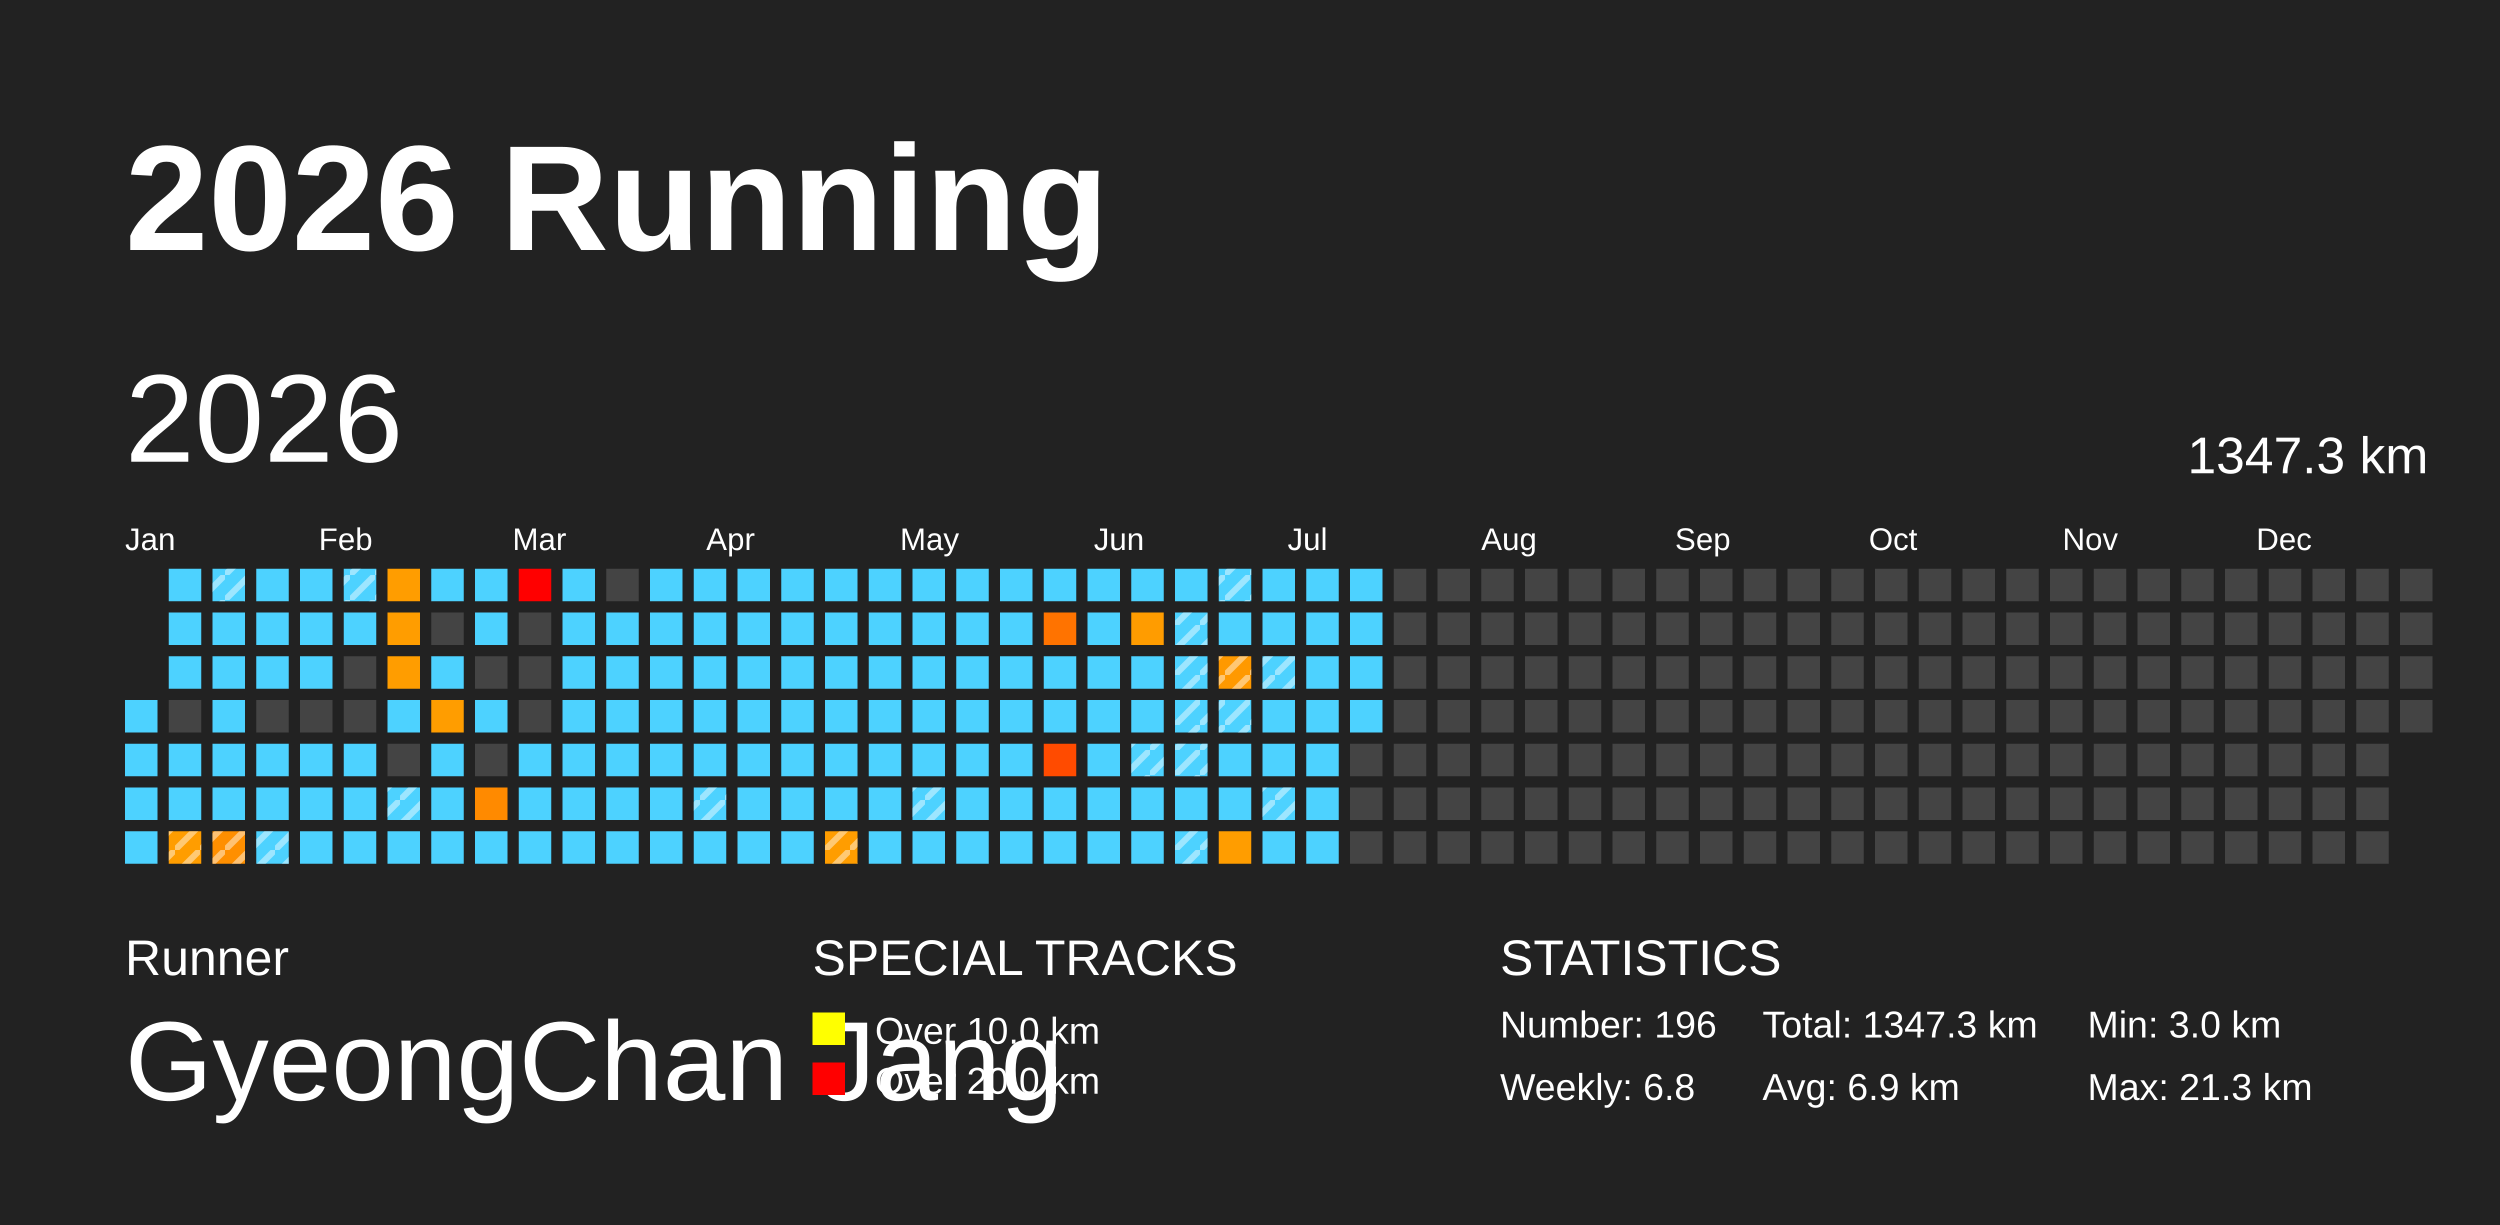
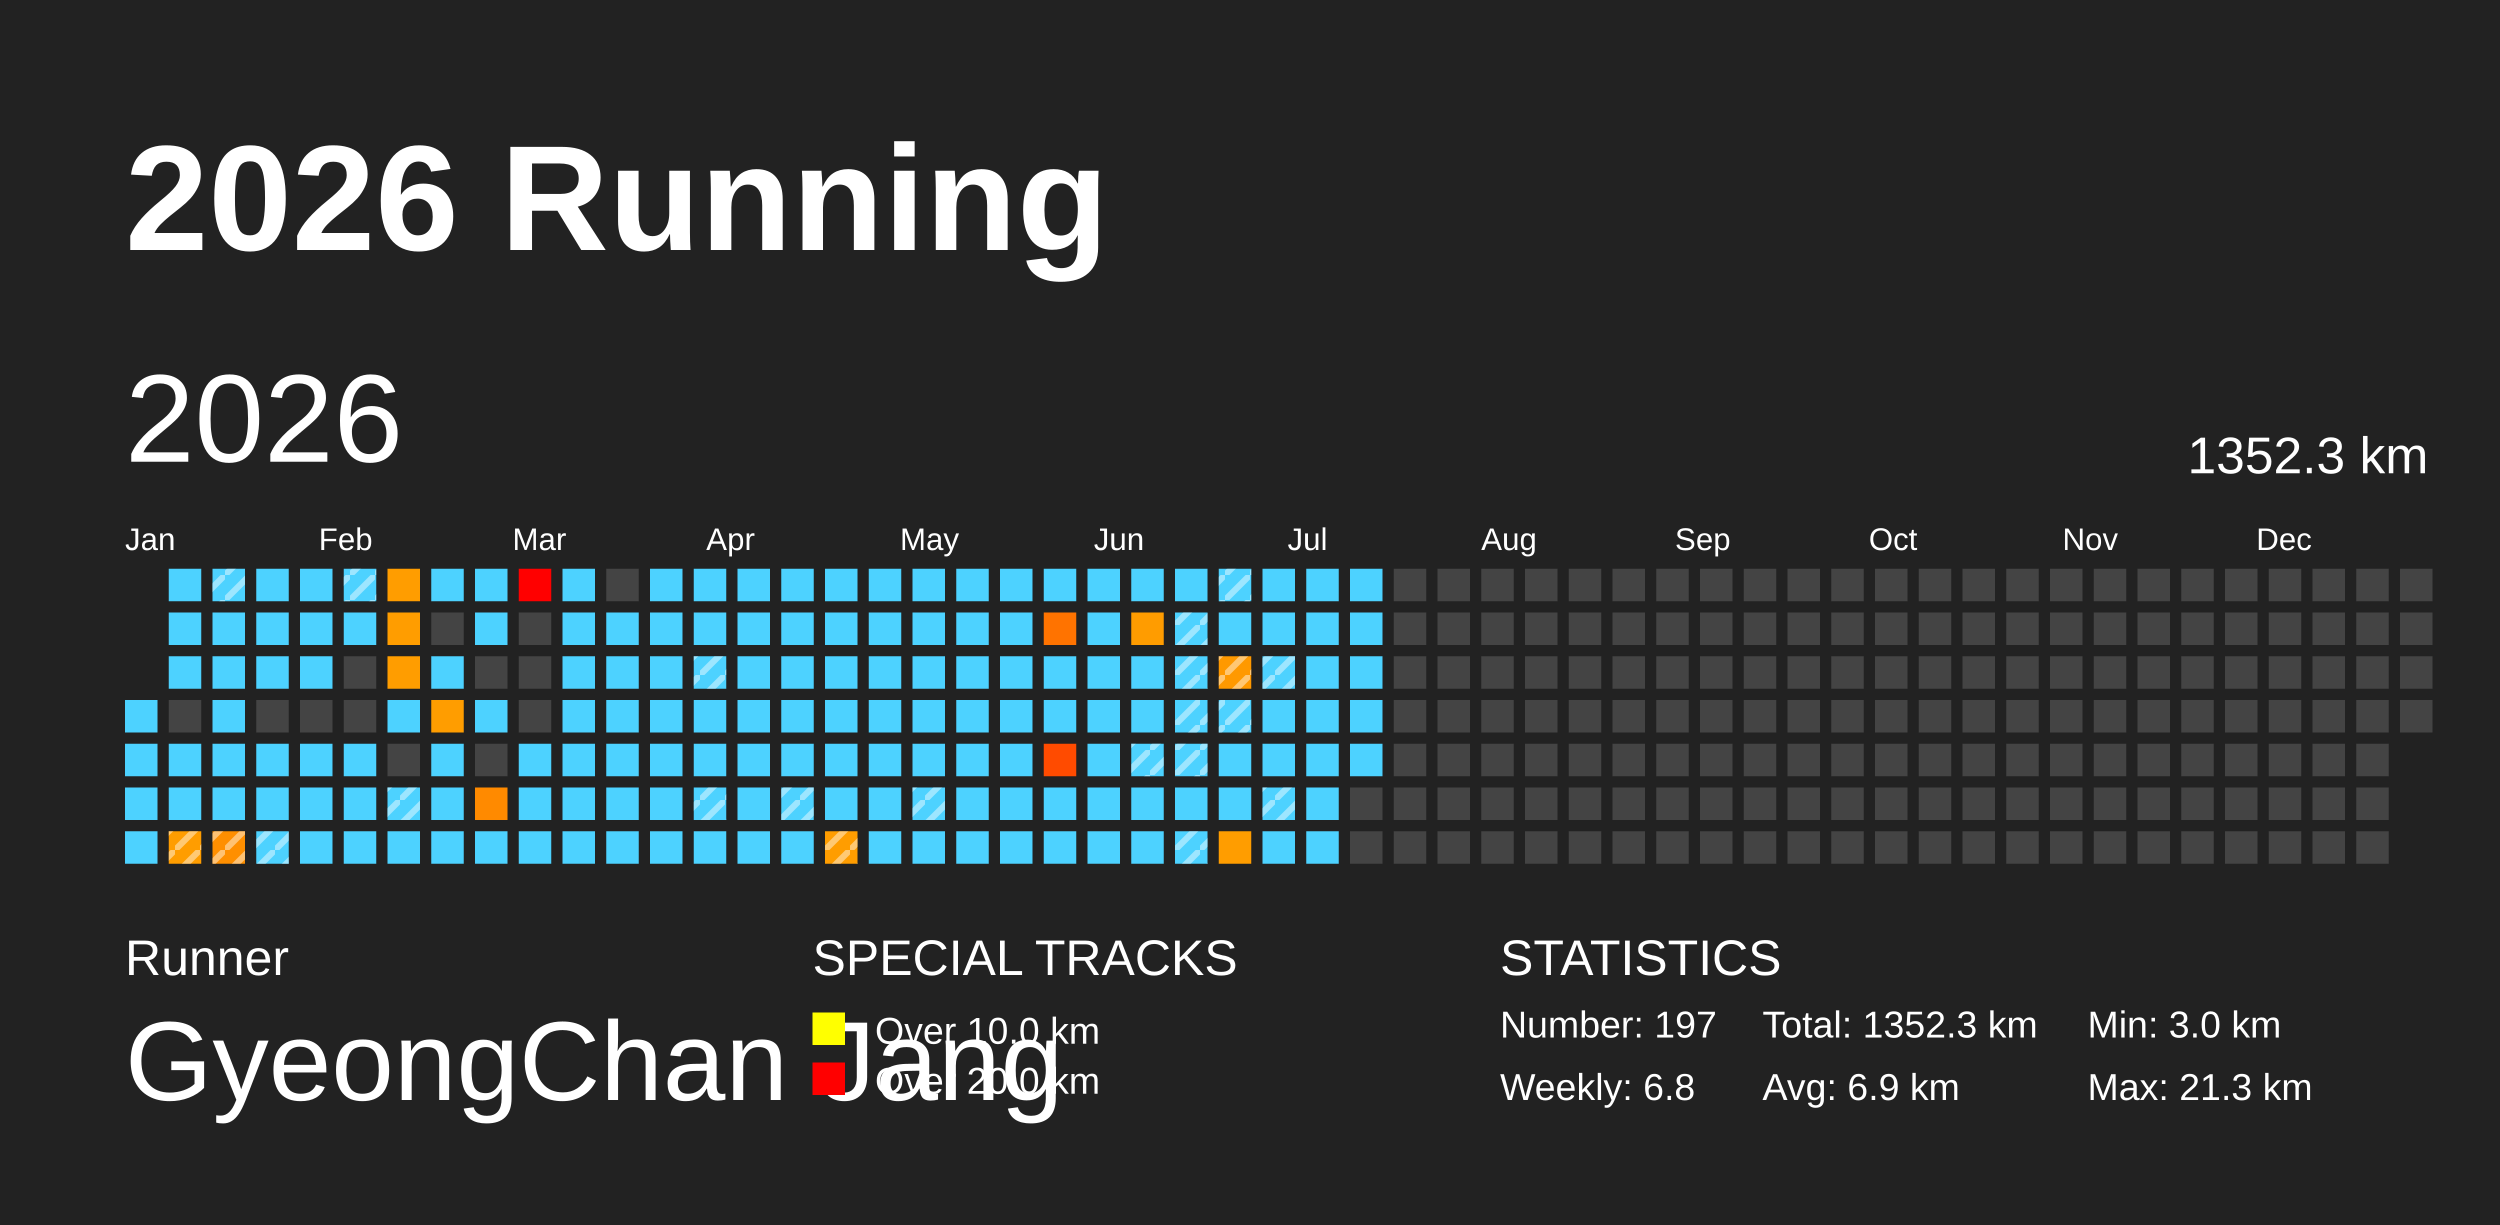
<svg xmlns="http://www.w3.org/2000/svg" baseProfile="full" height="98mm" version="1.1" viewBox="0,0,200,98" width="200mm">
  <defs>
    <pattern height="2" id="indoor-stripe" patternUnits="userSpaceOnUse" width="2">
      <line stroke="white" stroke-opacity="0.45" stroke-width="0.5" x1="0" x2="2" y1="2" y2="0" />
    </pattern>
  </defs>
  <rect fill="#222222" height="98" width="200" x="0" y="0" />
  <text fill="#FFFFFF" style="font-size:12px; font-family:Arial; font-weight:bold;" x="10" y="20">2026 Running</text>
  <text fill="#FFFFFF" style="font-size:4px; font-family:Arial" x="10" y="78">Runner</text>
  <text fill="#FFFFFF" style="font-size:9px; font-family:Arial" x="10" y="88">GyeongChan Jang</text>
  <text fill="#FFFFFF" style="font-size:4px; font-family:Arial" x="65" y="78">SPECIAL TRACKS</text>
  <rect fill="yellow" height="2.6" width="2.6" x="65" y="81" />
  <text fill="#FFFFFF" style="font-size:3px; font-family:Arial" x="70" y="83.5">Over 10.0 km</text>
  <rect fill="red" height="2.6" width="2.6" x="65" y="85" />
  <text fill="#FFFFFF" style="font-size:3px; font-family:Arial" x="70" y="87.5">Over 20.0 km</text>
  <text fill="#FFFFFF" style="font-size:4px; font-family:Arial" x="120" y="78">STATISTICS</text>
-   <text fill="#FFFFFF" style="font-size:3px; font-family:Arial" x="120" y="83">Number: 196</text>
+   <text fill="#FFFFFF" style="font-size:3px; font-family:Arial" x="120" y="83">Number: 197</text>
  <text fill="#FFFFFF" style="font-size:3px; font-family:Arial" x="120" y="88">Weekly: 6.8</text>
-   <text fill="#FFFFFF" style="font-size:3px; font-family:Arial" x="141" y="83">Total: 1347.3 km</text>
+   <text fill="#FFFFFF" style="font-size:3px; font-family:Arial" x="141" y="83">Total: 1352.3 km</text>
  <text fill="#FFFFFF" style="font-size:3px; font-family:Arial" x="141" y="88">Avg: 6.9 km</text>
  <text fill="#FFFFFF" style="font-size:3px; font-family:Arial" x="167" y="83">Min: 3.0 km</text>
  <text fill="#FFFFFF" style="font-size:3px; font-family:Arial" x="167" y="88">Max: 21.3 km</text>
  <text dominant-baseline="hanging" fill="#FFFFFF" style="font-size:10.0px; font-family:Arial;" x="10" y="30">2026</text>
-   <text dominant-baseline="hanging" fill="#FFFFFF" style="font-size:4.125px; font-family:Arial;" x="175" y="35">1347.3 km</text>
+   <text dominant-baseline="hanging" fill="#FFFFFF" style="font-size:4.125px; font-family:Arial;" x="175" y="35">1352.3 km</text>
  <text fill="#FFFFFF" style="font-size:2.5px; font-family:Arial" x="10.0" y="44">Jan</text>
  <text fill="#FFFFFF" style="font-size:2.5px; font-family:Arial" x="25.5" y="44">Feb</text>
  <text fill="#FFFFFF" style="font-size:2.5px; font-family:Arial" x="41.0" y="44">Mar</text>
  <text fill="#FFFFFF" style="font-size:2.5px; font-family:Arial" x="56.5" y="44">Apr</text>
  <text fill="#FFFFFF" style="font-size:2.5px; font-family:Arial" x="72.0" y="44">May</text>
  <text fill="#FFFFFF" style="font-size:2.5px; font-family:Arial" x="87.5" y="44">Jun</text>
  <text fill="#FFFFFF" style="font-size:2.5px; font-family:Arial" x="103.0" y="44">Jul</text>
  <text fill="#FFFFFF" style="font-size:2.5px; font-family:Arial" x="118.5" y="44">Aug</text>
  <text fill="#FFFFFF" style="font-size:2.5px; font-family:Arial" x="134.0" y="44">Sep</text>
  <text fill="#FFFFFF" style="font-size:2.5px; font-family:Arial" x="149.5" y="44">Oct</text>
  <text fill="#FFFFFF" style="font-size:2.5px; font-family:Arial" x="165.0" y="44">Nov</text>
  <text fill="#FFFFFF" style="font-size:2.5px; font-family:Arial" x="180.5" y="44">Dec</text>
  <rect fill="#4dd2ff" height="2.6" width="2.6" x="10.0" y="56.0" />
  <rect fill="#4dd2ff" height="2.6" width="2.6" x="10.0" y="59.5" />
  <rect fill="#4dd2ff" height="2.6" width="2.6" x="10.0" y="63.0" />
  <rect fill="#4dd2ff" height="2.6" width="2.6" x="10.0" y="66.5" />
  <rect fill="#4dd2ff" height="2.6" width="2.6" x="13.5" y="45.5" />
  <rect fill="#4dd2ff" height="2.6" width="2.6" x="13.5" y="49.0" />
  <rect fill="#4dd2ff" height="2.6" width="2.6" x="13.5" y="52.5" />
  <rect fill="#444444" height="2.6" width="2.6" x="13.5" y="56.0" />
  <rect fill="#4dd2ff" height="2.6" width="2.6" x="13.5" y="59.5" />
  <rect fill="#4dd2ff" height="2.6" width="2.6" x="13.5" y="63.0" />
  <rect fill="#ff9d00" height="2.6" width="2.6" x="13.5" y="66.5" />
  <rect fill="url(#indoor-stripe)" height="2.6" style="pointer-events: none;" width="2.6" x="13.5" y="66.5" />
  <rect fill="#4dd2ff" height="2.6" width="2.6" x="17.0" y="45.5" />
  <rect fill="url(#indoor-stripe)" height="2.6" style="pointer-events: none;" width="2.6" x="17.0" y="45.5" />
  <rect fill="#4dd2ff" height="2.6" width="2.6" x="17.0" y="49.0" />
  <rect fill="#4dd2ff" height="2.6" width="2.6" x="17.0" y="52.5" />
  <rect fill="#4dd2ff" height="2.6" width="2.6" x="17.0" y="56.0" />
  <rect fill="#4dd2ff" height="2.6" width="2.6" x="17.0" y="59.5" />
  <rect fill="#4dd2ff" height="2.6" width="2.6" x="17.0" y="63.0" />
  <rect fill="#ff8f00" height="2.6" width="2.6" x="17.0" y="66.5" />
  <rect fill="url(#indoor-stripe)" height="2.6" style="pointer-events: none;" width="2.6" x="17.0" y="66.5" />
  <rect fill="#4dd2ff" height="2.6" width="2.6" x="20.5" y="45.5" />
  <rect fill="#4dd2ff" height="2.6" width="2.6" x="20.5" y="49.0" />
  <rect fill="#4dd2ff" height="2.6" width="2.6" x="20.5" y="52.5" />
  <rect fill="#444444" height="2.6" width="2.6" x="20.5" y="56.0" />
  <rect fill="#4dd2ff" height="2.6" width="2.6" x="20.5" y="59.5" />
  <rect fill="#4dd2ff" height="2.6" width="2.6" x="20.5" y="63.0" />
  <rect fill="#4dd2ff" height="2.6" width="2.6" x="20.5" y="66.5" />
  <rect fill="url(#indoor-stripe)" height="2.6" style="pointer-events: none;" width="2.6" x="20.5" y="66.5" />
  <rect fill="#4dd2ff" height="2.6" width="2.6" x="24.0" y="45.5" />
  <rect fill="#4dd2ff" height="2.6" width="2.6" x="24.0" y="49.0" />
  <rect fill="#4dd2ff" height="2.6" width="2.6" x="24.0" y="52.5" />
  <rect fill="#444444" height="2.6" width="2.6" x="24.0" y="56.0" />
  <rect fill="#4dd2ff" height="2.6" width="2.6" x="24.0" y="59.5" />
  <rect fill="#4dd2ff" height="2.6" width="2.6" x="24.0" y="63.0" />
  <rect fill="#4dd2ff" height="2.6" width="2.6" x="24.0" y="66.5" />
  <rect fill="#4dd2ff" height="2.6" width="2.6" x="27.5" y="45.5" />
  <rect fill="url(#indoor-stripe)" height="2.6" style="pointer-events: none;" width="2.6" x="27.5" y="45.5" />
  <rect fill="#4dd2ff" height="2.6" width="2.6" x="27.5" y="49.0" />
  <rect fill="#444444" height="2.6" width="2.6" x="27.5" y="52.5" />
  <rect fill="#444444" height="2.6" width="2.6" x="27.5" y="56.0" />
  <rect fill="#4dd2ff" height="2.6" width="2.6" x="27.5" y="59.5" />
  <rect fill="#4dd2ff" height="2.6" width="2.6" x="27.5" y="63.0" />
  <rect fill="#4dd2ff" height="2.6" width="2.6" x="27.5" y="66.5" />
  <rect fill="#ff9d00" height="2.6" width="2.6" x="31.0" y="45.5" />
  <rect fill="#ff9d00" height="2.6" width="2.6" x="31.0" y="49.0" />
  <rect fill="#ff9d00" height="2.6" width="2.6" x="31.0" y="52.5" />
  <rect fill="#4dd2ff" height="2.6" width="2.6" x="31.0" y="56.0" />
  <rect fill="#444444" height="2.6" width="2.6" x="31.0" y="59.5" />
  <rect fill="#4dd2ff" height="2.6" width="2.6" x="31.0" y="63.0" />
  <rect fill="url(#indoor-stripe)" height="2.6" style="pointer-events: none;" width="2.6" x="31.0" y="63.0" />
  <rect fill="#4dd2ff" height="2.6" width="2.6" x="31.0" y="66.5" />
  <rect fill="#4dd2ff" height="2.6" width="2.6" x="34.5" y="45.5" />
  <rect fill="#444444" height="2.6" width="2.6" x="34.5" y="49.0" />
  <rect fill="#4dd2ff" height="2.6" width="2.6" x="34.5" y="52.5" />
  <rect fill="#ff9d00" height="2.6" width="2.6" x="34.5" y="56.0" />
  <rect fill="#4dd2ff" height="2.6" width="2.6" x="34.5" y="59.5" />
  <rect fill="#4dd2ff" height="2.6" width="2.6" x="34.5" y="63.0" />
  <rect fill="#4dd2ff" height="2.6" width="2.6" x="34.5" y="66.5" />
  <rect fill="#4dd2ff" height="2.6" width="2.6" x="38.0" y="45.5" />
  <rect fill="#4dd2ff" height="2.6" width="2.6" x="38.0" y="49.0" />
  <rect fill="#444444" height="2.6" width="2.6" x="38.0" y="52.5" />
  <rect fill="#4dd2ff" height="2.6" width="2.6" x="38.0" y="56.0" />
  <rect fill="#444444" height="2.6" width="2.6" x="38.0" y="59.5" />
  <rect fill="#ff8a00" height="2.6" width="2.6" x="38.0" y="63.0" />
  <rect fill="#4dd2ff" height="2.6" width="2.6" x="38.0" y="66.5" />
  <rect fill="red" height="2.6" width="2.6" x="41.5" y="45.5" />
  <rect fill="#444444" height="2.6" width="2.6" x="41.5" y="49.0" />
  <rect fill="#444444" height="2.6" width="2.6" x="41.5" y="52.5" />
  <rect fill="#444444" height="2.6" width="2.6" x="41.5" y="56.0" />
  <rect fill="#4dd2ff" height="2.6" width="2.6" x="41.5" y="59.5" />
  <rect fill="#4dd2ff" height="2.6" width="2.6" x="41.5" y="63.0" />
  <rect fill="#4dd2ff" height="2.6" width="2.6" x="41.5" y="66.5" />
  <rect fill="#4dd2ff" height="2.6" width="2.6" x="45.0" y="45.5" />
  <rect fill="#4dd2ff" height="2.6" width="2.6" x="45.0" y="49.0" />
  <rect fill="#4dd2ff" height="2.6" width="2.6" x="45.0" y="52.5" />
  <rect fill="#4dd2ff" height="2.6" width="2.6" x="45.0" y="56.0" />
  <rect fill="#4dd2ff" height="2.6" width="2.6" x="45.0" y="59.5" />
  <rect fill="#4dd2ff" height="2.6" width="2.6" x="45.0" y="63.0" />
  <rect fill="#4dd2ff" height="2.6" width="2.6" x="45.0" y="66.5" />
  <rect fill="#444444" height="2.6" width="2.6" x="48.5" y="45.5" />
  <rect fill="#4dd2ff" height="2.6" width="2.6" x="48.5" y="49.0" />
  <rect fill="#4dd2ff" height="2.6" width="2.6" x="48.5" y="52.5" />
  <rect fill="#4dd2ff" height="2.6" width="2.6" x="48.5" y="56.0" />
  <rect fill="#4dd2ff" height="2.6" width="2.6" x="48.5" y="59.5" />
  <rect fill="#4dd2ff" height="2.6" width="2.6" x="48.5" y="63.0" />
  <rect fill="#4dd2ff" height="2.6" width="2.6" x="48.5" y="66.5" />
  <rect fill="#4dd2ff" height="2.6" width="2.6" x="52.0" y="45.5" />
  <rect fill="#4dd2ff" height="2.6" width="2.6" x="52.0" y="49.0" />
  <rect fill="#4dd2ff" height="2.6" width="2.6" x="52.0" y="52.5" />
  <rect fill="#4dd2ff" height="2.6" width="2.6" x="52.0" y="56.0" />
  <rect fill="#4dd2ff" height="2.6" width="2.6" x="52.0" y="59.5" />
  <rect fill="#4dd2ff" height="2.6" width="2.6" x="52.0" y="63.0" />
  <rect fill="#4dd2ff" height="2.6" width="2.6" x="52.0" y="66.5" />
  <rect fill="#4dd2ff" height="2.6" width="2.6" x="55.5" y="45.5" />
  <rect fill="#4dd2ff" height="2.6" width="2.6" x="55.5" y="49.0" />
  <rect fill="#4dd2ff" height="2.6" width="2.6" x="55.5" y="52.5" />
+   <rect fill="url(#indoor-stripe)" height="2.6" style="pointer-events: none;" width="2.6" x="55.5" y="52.5" />
  <rect fill="#4dd2ff" height="2.6" width="2.6" x="55.5" y="56.0" />
  <rect fill="#4dd2ff" height="2.6" width="2.6" x="55.5" y="59.5" />
  <rect fill="#4dd2ff" height="2.6" width="2.6" x="55.5" y="63.0" />
  <rect fill="url(#indoor-stripe)" height="2.6" style="pointer-events: none;" width="2.6" x="55.5" y="63.0" />
  <rect fill="#4dd2ff" height="2.6" width="2.6" x="55.5" y="66.5" />
  <rect fill="#4dd2ff" height="2.6" width="2.6" x="59.0" y="45.5" />
  <rect fill="#4dd2ff" height="2.6" width="2.6" x="59.0" y="49.0" />
  <rect fill="#4dd2ff" height="2.6" width="2.6" x="59.0" y="52.5" />
  <rect fill="#4dd2ff" height="2.6" width="2.6" x="59.0" y="56.0" />
  <rect fill="#4dd2ff" height="2.6" width="2.6" x="59.0" y="59.5" />
  <rect fill="#4dd2ff" height="2.6" width="2.6" x="59.0" y="63.0" />
  <rect fill="#4dd2ff" height="2.6" width="2.6" x="59.0" y="66.5" />
  <rect fill="#4dd2ff" height="2.6" width="2.6" x="62.5" y="45.5" />
  <rect fill="#4dd2ff" height="2.6" width="2.6" x="62.5" y="49.0" />
  <rect fill="#4dd2ff" height="2.6" width="2.6" x="62.5" y="52.5" />
  <rect fill="#4dd2ff" height="2.6" width="2.6" x="62.5" y="56.0" />
  <rect fill="#4dd2ff" height="2.6" width="2.6" x="62.5" y="59.5" />
  <rect fill="#4dd2ff" height="2.6" width="2.6" x="62.5" y="63.0" />
+   <rect fill="url(#indoor-stripe)" height="2.6" style="pointer-events: none;" width="2.6" x="62.5" y="63.0" />
  <rect fill="#4dd2ff" height="2.6" width="2.6" x="62.5" y="66.5" />
  <rect fill="#4dd2ff" height="2.6" width="2.6" x="66.0" y="45.5" />
  <rect fill="#4dd2ff" height="2.6" width="2.6" x="66.0" y="49.0" />
  <rect fill="#4dd2ff" height="2.6" width="2.6" x="66.0" y="52.5" />
  <rect fill="#4dd2ff" height="2.6" width="2.6" x="66.0" y="56.0" />
  <rect fill="#4dd2ff" height="2.6" width="2.6" x="66.0" y="59.5" />
  <rect fill="#4dd2ff" height="2.6" width="2.6" x="66.0" y="63.0" />
  <rect fill="#ff9d00" height="2.6" width="2.6" x="66.0" y="66.5" />
  <rect fill="url(#indoor-stripe)" height="2.6" style="pointer-events: none;" width="2.6" x="66.0" y="66.5" />
  <rect fill="#4dd2ff" height="2.6" width="2.6" x="69.5" y="45.5" />
  <rect fill="#4dd2ff" height="2.6" width="2.6" x="69.5" y="49.0" />
  <rect fill="#4dd2ff" height="2.6" width="2.6" x="69.5" y="52.5" />
  <rect fill="#4dd2ff" height="2.6" width="2.6" x="69.5" y="56.0" />
  <rect fill="#4dd2ff" height="2.6" width="2.6" x="69.5" y="59.5" />
  <rect fill="#4dd2ff" height="2.6" width="2.6" x="69.5" y="63.0" />
  <rect fill="#4dd2ff" height="2.6" width="2.6" x="69.5" y="66.5" />
  <rect fill="#4dd2ff" height="2.6" width="2.6" x="73.0" y="45.5" />
  <rect fill="#4dd2ff" height="2.6" width="2.6" x="73.0" y="49.0" />
  <rect fill="#4dd2ff" height="2.6" width="2.6" x="73.0" y="52.5" />
  <rect fill="#4dd2ff" height="2.6" width="2.6" x="73.0" y="56.0" />
  <rect fill="#4dd2ff" height="2.6" width="2.6" x="73.0" y="59.5" />
  <rect fill="#4dd2ff" height="2.6" width="2.6" x="73.0" y="63.0" />
  <rect fill="url(#indoor-stripe)" height="2.6" style="pointer-events: none;" width="2.6" x="73.0" y="63.0" />
  <rect fill="#4dd2ff" height="2.6" width="2.6" x="73.0" y="66.5" />
  <rect fill="#4dd2ff" height="2.6" width="2.6" x="76.5" y="45.5" />
  <rect fill="#4dd2ff" height="2.6" width="2.6" x="76.5" y="49.0" />
  <rect fill="#4dd2ff" height="2.6" width="2.6" x="76.5" y="52.5" />
  <rect fill="#4dd2ff" height="2.6" width="2.6" x="76.5" y="56.0" />
  <rect fill="#4dd2ff" height="2.6" width="2.6" x="76.5" y="59.5" />
  <rect fill="#4dd2ff" height="2.6" width="2.6" x="76.5" y="63.0" />
  <rect fill="#4dd2ff" height="2.6" width="2.6" x="76.5" y="66.5" />
  <rect fill="#4dd2ff" height="2.6" width="2.6" x="80.0" y="45.5" />
  <rect fill="#4dd2ff" height="2.6" width="2.6" x="80.0" y="49.0" />
  <rect fill="#4dd2ff" height="2.6" width="2.6" x="80.0" y="52.5" />
  <rect fill="#4dd2ff" height="2.6" width="2.6" x="80.0" y="56.0" />
  <rect fill="#4dd2ff" height="2.6" width="2.6" x="80.0" y="59.5" />
  <rect fill="#4dd2ff" height="2.6" width="2.6" x="80.0" y="63.0" />
  <rect fill="#4dd2ff" height="2.6" width="2.6" x="80.0" y="66.5" />
  <rect fill="#4dd2ff" height="2.6" width="2.6" x="83.5" y="45.5" />
  <rect fill="#ff7300" height="2.6" width="2.6" x="83.5" y="49.0" />
  <rect fill="#4dd2ff" height="2.6" width="2.6" x="83.5" y="52.5" />
  <rect fill="#4dd2ff" height="2.6" width="2.6" x="83.5" y="56.0" />
  <rect fill="#ff4b00" height="2.6" width="2.6" x="83.5" y="59.5" />
  <rect fill="#4dd2ff" height="2.6" width="2.6" x="83.5" y="63.0" />
  <rect fill="#4dd2ff" height="2.6" width="2.6" x="83.5" y="66.5" />
  <rect fill="#4dd2ff" height="2.6" width="2.6" x="87.0" y="45.5" />
  <rect fill="#4dd2ff" height="2.6" width="2.6" x="87.0" y="49.0" />
  <rect fill="#4dd2ff" height="2.6" width="2.6" x="87.0" y="52.5" />
  <rect fill="#4dd2ff" height="2.6" width="2.6" x="87.0" y="56.0" />
  <rect fill="#4dd2ff" height="2.6" width="2.6" x="87.0" y="59.5" />
  <rect fill="#4dd2ff" height="2.6" width="2.6" x="87.0" y="63.0" />
  <rect fill="#4dd2ff" height="2.6" width="2.6" x="87.0" y="66.5" />
  <rect fill="#4dd2ff" height="2.6" width="2.6" x="90.5" y="45.5" />
  <rect fill="#ff9c00" height="2.6" width="2.6" x="90.5" y="49.0" />
  <rect fill="#4dd2ff" height="2.6" width="2.6" x="90.5" y="52.5" />
  <rect fill="#4dd2ff" height="2.6" width="2.6" x="90.5" y="56.0" />
  <rect fill="#4dd2ff" height="2.6" width="2.6" x="90.5" y="59.5" />
  <rect fill="url(#indoor-stripe)" height="2.6" style="pointer-events: none;" width="2.6" x="90.5" y="59.5" />
  <rect fill="#4dd2ff" height="2.6" width="2.6" x="90.5" y="63.0" />
  <rect fill="#4dd2ff" height="2.6" width="2.6" x="90.5" y="66.5" />
  <rect fill="#4dd2ff" height="2.6" width="2.6" x="94.0" y="45.5" />
  <rect fill="#4dd2ff" height="2.6" width="2.6" x="94.0" y="49.0" />
  <rect fill="url(#indoor-stripe)" height="2.6" style="pointer-events: none;" width="2.6" x="94.0" y="49.0" />
  <rect fill="#4dd2ff" height="2.6" width="2.6" x="94.0" y="52.5" />
  <rect fill="url(#indoor-stripe)" height="2.6" style="pointer-events: none;" width="2.6" x="94.0" y="52.5" />
  <rect fill="#4dd2ff" height="2.6" width="2.6" x="94.0" y="56.0" />
  <rect fill="url(#indoor-stripe)" height="2.6" style="pointer-events: none;" width="2.6" x="94.0" y="56.0" />
  <rect fill="#4dd2ff" height="2.6" width="2.6" x="94.0" y="59.5" />
  <rect fill="url(#indoor-stripe)" height="2.6" style="pointer-events: none;" width="2.6" x="94.0" y="59.5" />
  <rect fill="#4dd2ff" height="2.6" width="2.6" x="94.0" y="63.0" />
  <rect fill="#4dd2ff" height="2.6" width="2.6" x="94.0" y="66.5" />
  <rect fill="url(#indoor-stripe)" height="2.6" style="pointer-events: none;" width="2.6" x="94.0" y="66.5" />
  <rect fill="#4dd2ff" height="2.6" width="2.6" x="97.5" y="45.5" />
  <rect fill="url(#indoor-stripe)" height="2.6" style="pointer-events: none;" width="2.6" x="97.5" y="45.5" />
  <rect fill="#4dd2ff" height="2.6" width="2.6" x="97.5" y="49.0" />
  <rect fill="#ff9900" height="2.6" width="2.6" x="97.5" y="52.5" />
  <rect fill="url(#indoor-stripe)" height="2.6" style="pointer-events: none;" width="2.6" x="97.5" y="52.5" />
  <rect fill="#4dd2ff" height="2.6" width="2.6" x="97.5" y="56.0" />
  <rect fill="url(#indoor-stripe)" height="2.6" style="pointer-events: none;" width="2.6" x="97.5" y="56.0" />
  <rect fill="#4dd2ff" height="2.6" width="2.6" x="97.5" y="59.5" />
  <rect fill="#4dd2ff" height="2.6" width="2.6" x="97.5" y="63.0" />
  <rect fill="#ff9d00" height="2.6" width="2.6" x="97.5" y="66.5" />
  <rect fill="#4dd2ff" height="2.6" width="2.6" x="101.0" y="45.5" />
  <rect fill="#4dd2ff" height="2.6" width="2.6" x="101.0" y="49.0" />
  <rect fill="#4dd2ff" height="2.6" width="2.6" x="101.0" y="52.5" />
  <rect fill="url(#indoor-stripe)" height="2.6" style="pointer-events: none;" width="2.6" x="101.0" y="52.5" />
  <rect fill="#4dd2ff" height="2.6" width="2.6" x="101.0" y="56.0" />
  <rect fill="#4dd2ff" height="2.6" width="2.6" x="101.0" y="59.5" />
  <rect fill="#4dd2ff" height="2.6" width="2.6" x="101.0" y="63.0" />
  <rect fill="url(#indoor-stripe)" height="2.6" style="pointer-events: none;" width="2.6" x="101.0" y="63.0" />
  <rect fill="#4dd2ff" height="2.6" width="2.6" x="101.0" y="66.5" />
  <rect fill="#4dd2ff" height="2.6" width="2.6" x="104.5" y="45.5" />
  <rect fill="#4dd2ff" height="2.6" width="2.6" x="104.5" y="49.0" />
  <rect fill="#4dd2ff" height="2.6" width="2.6" x="104.5" y="52.5" />
  <rect fill="#4dd2ff" height="2.6" width="2.6" x="104.5" y="56.0" />
  <rect fill="#4dd2ff" height="2.6" width="2.6" x="104.5" y="59.5" />
  <rect fill="#4dd2ff" height="2.6" width="2.6" x="104.5" y="63.0" />
  <rect fill="#4dd2ff" height="2.6" width="2.6" x="104.5" y="66.5" />
  <rect fill="#4dd2ff" height="2.6" width="2.6" x="108.0" y="45.5" />
  <rect fill="#4dd2ff" height="2.6" width="2.6" x="108.0" y="49.0" />
  <rect fill="#4dd2ff" height="2.6" width="2.6" x="108.0" y="52.5" />
  <rect fill="#4dd2ff" height="2.6" width="2.6" x="108.0" y="56.0" />
-   <rect fill="#444444" height="2.6" width="2.6" x="108.0" y="59.5" />
+   <rect fill="#4dd2ff" height="2.6" width="2.6" x="108.0" y="59.5" />
  <rect fill="#444444" height="2.6" width="2.6" x="108.0" y="63.0" />
  <rect fill="#444444" height="2.6" width="2.6" x="108.0" y="66.5" />
  <rect fill="#444444" height="2.6" width="2.6" x="111.5" y="45.5" />
  <rect fill="#444444" height="2.6" width="2.6" x="111.5" y="49.0" />
  <rect fill="#444444" height="2.6" width="2.6" x="111.5" y="52.5" />
  <rect fill="#444444" height="2.6" width="2.6" x="111.5" y="56.0" />
  <rect fill="#444444" height="2.6" width="2.6" x="111.5" y="59.5" />
  <rect fill="#444444" height="2.6" width="2.6" x="111.5" y="63.0" />
  <rect fill="#444444" height="2.6" width="2.6" x="111.5" y="66.5" />
  <rect fill="#444444" height="2.6" width="2.6" x="115.0" y="45.5" />
  <rect fill="#444444" height="2.6" width="2.6" x="115.0" y="49.0" />
  <rect fill="#444444" height="2.6" width="2.6" x="115.0" y="52.5" />
  <rect fill="#444444" height="2.6" width="2.6" x="115.0" y="56.0" />
  <rect fill="#444444" height="2.6" width="2.6" x="115.0" y="59.5" />
  <rect fill="#444444" height="2.6" width="2.6" x="115.0" y="63.0" />
  <rect fill="#444444" height="2.6" width="2.6" x="115.0" y="66.5" />
  <rect fill="#444444" height="2.6" width="2.6" x="118.5" y="45.5" />
  <rect fill="#444444" height="2.6" width="2.6" x="118.5" y="49.0" />
  <rect fill="#444444" height="2.6" width="2.6" x="118.5" y="52.5" />
  <rect fill="#444444" height="2.6" width="2.6" x="118.5" y="56.0" />
  <rect fill="#444444" height="2.6" width="2.6" x="118.5" y="59.5" />
  <rect fill="#444444" height="2.6" width="2.6" x="118.5" y="63.0" />
  <rect fill="#444444" height="2.6" width="2.6" x="118.5" y="66.5" />
  <rect fill="#444444" height="2.6" width="2.6" x="122.0" y="45.5" />
  <rect fill="#444444" height="2.6" width="2.6" x="122.0" y="49.0" />
  <rect fill="#444444" height="2.6" width="2.6" x="122.0" y="52.5" />
  <rect fill="#444444" height="2.6" width="2.6" x="122.0" y="56.0" />
  <rect fill="#444444" height="2.6" width="2.6" x="122.0" y="59.5" />
  <rect fill="#444444" height="2.6" width="2.6" x="122.0" y="63.0" />
  <rect fill="#444444" height="2.6" width="2.6" x="122.0" y="66.5" />
  <rect fill="#444444" height="2.6" width="2.6" x="125.5" y="45.5" />
  <rect fill="#444444" height="2.6" width="2.6" x="125.5" y="49.0" />
  <rect fill="#444444" height="2.6" width="2.6" x="125.5" y="52.5" />
  <rect fill="#444444" height="2.6" width="2.6" x="125.5" y="56.0" />
  <rect fill="#444444" height="2.6" width="2.6" x="125.5" y="59.5" />
  <rect fill="#444444" height="2.6" width="2.6" x="125.5" y="63.0" />
  <rect fill="#444444" height="2.6" width="2.6" x="125.5" y="66.5" />
  <rect fill="#444444" height="2.6" width="2.6" x="129.0" y="45.5" />
  <rect fill="#444444" height="2.6" width="2.6" x="129.0" y="49.0" />
  <rect fill="#444444" height="2.6" width="2.6" x="129.0" y="52.5" />
  <rect fill="#444444" height="2.6" width="2.6" x="129.0" y="56.0" />
  <rect fill="#444444" height="2.6" width="2.6" x="129.0" y="59.5" />
  <rect fill="#444444" height="2.6" width="2.6" x="129.0" y="63.0" />
  <rect fill="#444444" height="2.6" width="2.6" x="129.0" y="66.5" />
  <rect fill="#444444" height="2.6" width="2.6" x="132.5" y="45.5" />
  <rect fill="#444444" height="2.6" width="2.6" x="132.5" y="49.0" />
  <rect fill="#444444" height="2.6" width="2.6" x="132.5" y="52.5" />
  <rect fill="#444444" height="2.6" width="2.6" x="132.5" y="56.0" />
  <rect fill="#444444" height="2.6" width="2.6" x="132.5" y="59.5" />
  <rect fill="#444444" height="2.6" width="2.6" x="132.5" y="63.0" />
  <rect fill="#444444" height="2.6" width="2.6" x="132.5" y="66.5" />
  <rect fill="#444444" height="2.6" width="2.6" x="136.0" y="45.5" />
  <rect fill="#444444" height="2.6" width="2.6" x="136.0" y="49.0" />
  <rect fill="#444444" height="2.6" width="2.6" x="136.0" y="52.5" />
  <rect fill="#444444" height="2.6" width="2.6" x="136.0" y="56.0" />
  <rect fill="#444444" height="2.6" width="2.6" x="136.0" y="59.5" />
  <rect fill="#444444" height="2.6" width="2.6" x="136.0" y="63.0" />
  <rect fill="#444444" height="2.6" width="2.6" x="136.0" y="66.5" />
  <rect fill="#444444" height="2.6" width="2.6" x="139.5" y="45.5" />
  <rect fill="#444444" height="2.6" width="2.6" x="139.5" y="49.0" />
  <rect fill="#444444" height="2.6" width="2.6" x="139.5" y="52.5" />
  <rect fill="#444444" height="2.6" width="2.6" x="139.5" y="56.0" />
  <rect fill="#444444" height="2.6" width="2.6" x="139.5" y="59.5" />
  <rect fill="#444444" height="2.6" width="2.6" x="139.5" y="63.0" />
  <rect fill="#444444" height="2.6" width="2.6" x="139.5" y="66.5" />
  <rect fill="#444444" height="2.6" width="2.6" x="143.0" y="45.5" />
  <rect fill="#444444" height="2.6" width="2.6" x="143.0" y="49.0" />
  <rect fill="#444444" height="2.6" width="2.6" x="143.0" y="52.5" />
  <rect fill="#444444" height="2.6" width="2.6" x="143.0" y="56.0" />
  <rect fill="#444444" height="2.6" width="2.6" x="143.0" y="59.5" />
  <rect fill="#444444" height="2.6" width="2.6" x="143.0" y="63.0" />
  <rect fill="#444444" height="2.6" width="2.6" x="143.0" y="66.5" />
  <rect fill="#444444" height="2.6" width="2.6" x="146.5" y="45.5" />
  <rect fill="#444444" height="2.6" width="2.6" x="146.5" y="49.0" />
  <rect fill="#444444" height="2.6" width="2.6" x="146.5" y="52.5" />
  <rect fill="#444444" height="2.6" width="2.6" x="146.5" y="56.0" />
  <rect fill="#444444" height="2.6" width="2.6" x="146.5" y="59.5" />
  <rect fill="#444444" height="2.6" width="2.6" x="146.5" y="63.0" />
  <rect fill="#444444" height="2.6" width="2.6" x="146.5" y="66.5" />
  <rect fill="#444444" height="2.6" width="2.6" x="150.0" y="45.5" />
  <rect fill="#444444" height="2.6" width="2.6" x="150.0" y="49.0" />
  <rect fill="#444444" height="2.6" width="2.6" x="150.0" y="52.5" />
  <rect fill="#444444" height="2.6" width="2.6" x="150.0" y="56.0" />
  <rect fill="#444444" height="2.6" width="2.6" x="150.0" y="59.5" />
  <rect fill="#444444" height="2.6" width="2.6" x="150.0" y="63.0" />
  <rect fill="#444444" height="2.6" width="2.6" x="150.0" y="66.5" />
  <rect fill="#444444" height="2.6" width="2.6" x="153.5" y="45.5" />
  <rect fill="#444444" height="2.6" width="2.6" x="153.5" y="49.0" />
  <rect fill="#444444" height="2.6" width="2.6" x="153.5" y="52.5" />
  <rect fill="#444444" height="2.6" width="2.6" x="153.5" y="56.0" />
  <rect fill="#444444" height="2.6" width="2.6" x="153.5" y="59.5" />
  <rect fill="#444444" height="2.6" width="2.6" x="153.5" y="63.0" />
  <rect fill="#444444" height="2.6" width="2.6" x="153.5" y="66.5" />
  <rect fill="#444444" height="2.6" width="2.6" x="157.0" y="45.5" />
  <rect fill="#444444" height="2.6" width="2.6" x="157.0" y="49.0" />
  <rect fill="#444444" height="2.6" width="2.6" x="157.0" y="52.5" />
  <rect fill="#444444" height="2.6" width="2.6" x="157.0" y="56.0" />
  <rect fill="#444444" height="2.6" width="2.6" x="157.0" y="59.5" />
  <rect fill="#444444" height="2.6" width="2.6" x="157.0" y="63.0" />
  <rect fill="#444444" height="2.6" width="2.6" x="157.0" y="66.5" />
  <rect fill="#444444" height="2.6" width="2.6" x="160.5" y="45.5" />
  <rect fill="#444444" height="2.6" width="2.6" x="160.5" y="49.0" />
  <rect fill="#444444" height="2.6" width="2.6" x="160.5" y="52.5" />
  <rect fill="#444444" height="2.6" width="2.6" x="160.5" y="56.0" />
  <rect fill="#444444" height="2.6" width="2.6" x="160.5" y="59.5" />
  <rect fill="#444444" height="2.6" width="2.6" x="160.5" y="63.0" />
  <rect fill="#444444" height="2.6" width="2.6" x="160.5" y="66.5" />
  <rect fill="#444444" height="2.6" width="2.6" x="164.0" y="45.5" />
  <rect fill="#444444" height="2.6" width="2.6" x="164.0" y="49.0" />
  <rect fill="#444444" height="2.6" width="2.6" x="164.0" y="52.5" />
  <rect fill="#444444" height="2.6" width="2.6" x="164.0" y="56.0" />
  <rect fill="#444444" height="2.6" width="2.6" x="164.0" y="59.5" />
  <rect fill="#444444" height="2.6" width="2.6" x="164.0" y="63.0" />
  <rect fill="#444444" height="2.6" width="2.6" x="164.0" y="66.5" />
  <rect fill="#444444" height="2.6" width="2.6" x="167.5" y="45.5" />
  <rect fill="#444444" height="2.6" width="2.6" x="167.5" y="49.0" />
  <rect fill="#444444" height="2.6" width="2.6" x="167.5" y="52.5" />
  <rect fill="#444444" height="2.6" width="2.6" x="167.5" y="56.0" />
  <rect fill="#444444" height="2.6" width="2.6" x="167.5" y="59.5" />
  <rect fill="#444444" height="2.6" width="2.6" x="167.5" y="63.0" />
  <rect fill="#444444" height="2.6" width="2.6" x="167.5" y="66.5" />
  <rect fill="#444444" height="2.6" width="2.6" x="171.0" y="45.5" />
  <rect fill="#444444" height="2.6" width="2.6" x="171.0" y="49.0" />
  <rect fill="#444444" height="2.6" width="2.6" x="171.0" y="52.5" />
  <rect fill="#444444" height="2.6" width="2.6" x="171.0" y="56.0" />
  <rect fill="#444444" height="2.6" width="2.6" x="171.0" y="59.5" />
  <rect fill="#444444" height="2.6" width="2.6" x="171.0" y="63.0" />
  <rect fill="#444444" height="2.6" width="2.6" x="171.0" y="66.5" />
  <rect fill="#444444" height="2.6" width="2.6" x="174.5" y="45.5" />
  <rect fill="#444444" height="2.6" width="2.6" x="174.5" y="49.0" />
  <rect fill="#444444" height="2.6" width="2.6" x="174.5" y="52.5" />
  <rect fill="#444444" height="2.6" width="2.6" x="174.5" y="56.0" />
  <rect fill="#444444" height="2.6" width="2.6" x="174.5" y="59.5" />
  <rect fill="#444444" height="2.6" width="2.6" x="174.5" y="63.0" />
  <rect fill="#444444" height="2.6" width="2.6" x="174.5" y="66.5" />
  <rect fill="#444444" height="2.6" width="2.6" x="178.0" y="45.5" />
  <rect fill="#444444" height="2.6" width="2.6" x="178.0" y="49.0" />
  <rect fill="#444444" height="2.6" width="2.6" x="178.0" y="52.5" />
  <rect fill="#444444" height="2.6" width="2.6" x="178.0" y="56.0" />
  <rect fill="#444444" height="2.6" width="2.6" x="178.0" y="59.5" />
  <rect fill="#444444" height="2.6" width="2.6" x="178.0" y="63.0" />
  <rect fill="#444444" height="2.6" width="2.6" x="178.0" y="66.5" />
  <rect fill="#444444" height="2.6" width="2.6" x="181.5" y="45.5" />
  <rect fill="#444444" height="2.6" width="2.6" x="181.5" y="49.0" />
  <rect fill="#444444" height="2.6" width="2.6" x="181.5" y="52.5" />
  <rect fill="#444444" height="2.6" width="2.6" x="181.5" y="56.0" />
  <rect fill="#444444" height="2.6" width="2.6" x="181.5" y="59.5" />
  <rect fill="#444444" height="2.6" width="2.6" x="181.5" y="63.0" />
  <rect fill="#444444" height="2.6" width="2.6" x="181.5" y="66.5" />
  <rect fill="#444444" height="2.6" width="2.6" x="185.0" y="45.5" />
  <rect fill="#444444" height="2.6" width="2.6" x="185.0" y="49.0" />
  <rect fill="#444444" height="2.6" width="2.6" x="185.0" y="52.5" />
  <rect fill="#444444" height="2.6" width="2.6" x="185.0" y="56.0" />
  <rect fill="#444444" height="2.6" width="2.6" x="185.0" y="59.5" />
  <rect fill="#444444" height="2.6" width="2.6" x="185.0" y="63.0" />
  <rect fill="#444444" height="2.6" width="2.6" x="185.0" y="66.5" />
  <rect fill="#444444" height="2.6" width="2.6" x="188.5" y="45.5" />
  <rect fill="#444444" height="2.6" width="2.6" x="188.5" y="49.0" />
  <rect fill="#444444" height="2.6" width="2.6" x="188.5" y="52.5" />
  <rect fill="#444444" height="2.6" width="2.6" x="188.5" y="56.0" />
  <rect fill="#444444" height="2.6" width="2.6" x="188.5" y="59.5" />
  <rect fill="#444444" height="2.6" width="2.6" x="188.5" y="63.0" />
  <rect fill="#444444" height="2.6" width="2.6" x="188.5" y="66.5" />
  <rect fill="#444444" height="2.6" width="2.6" x="192.0" y="45.5" />
  <rect fill="#444444" height="2.6" width="2.6" x="192.0" y="49.0" />
  <rect fill="#444444" height="2.6" width="2.6" x="192.0" y="52.5" />
  <rect fill="#444444" height="2.6" width="2.6" x="192.0" y="56.0" />
</svg>
